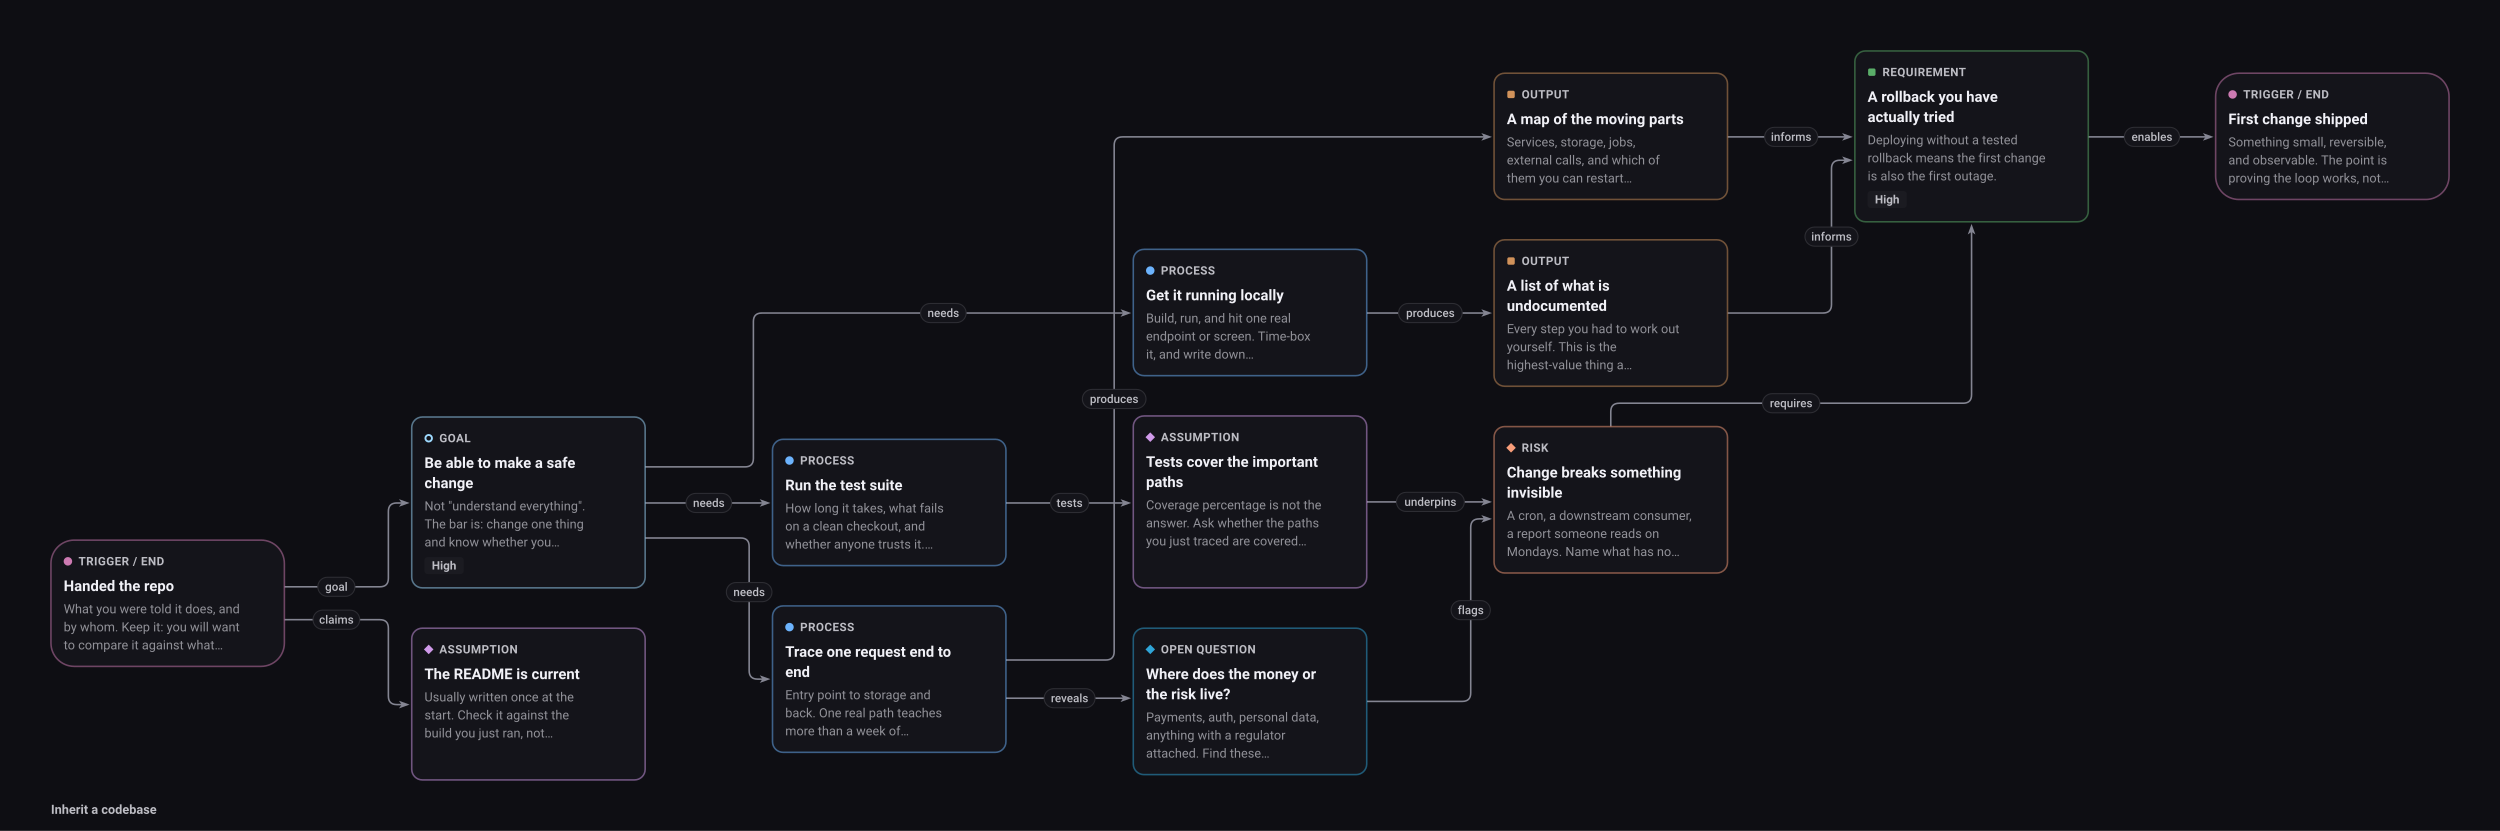
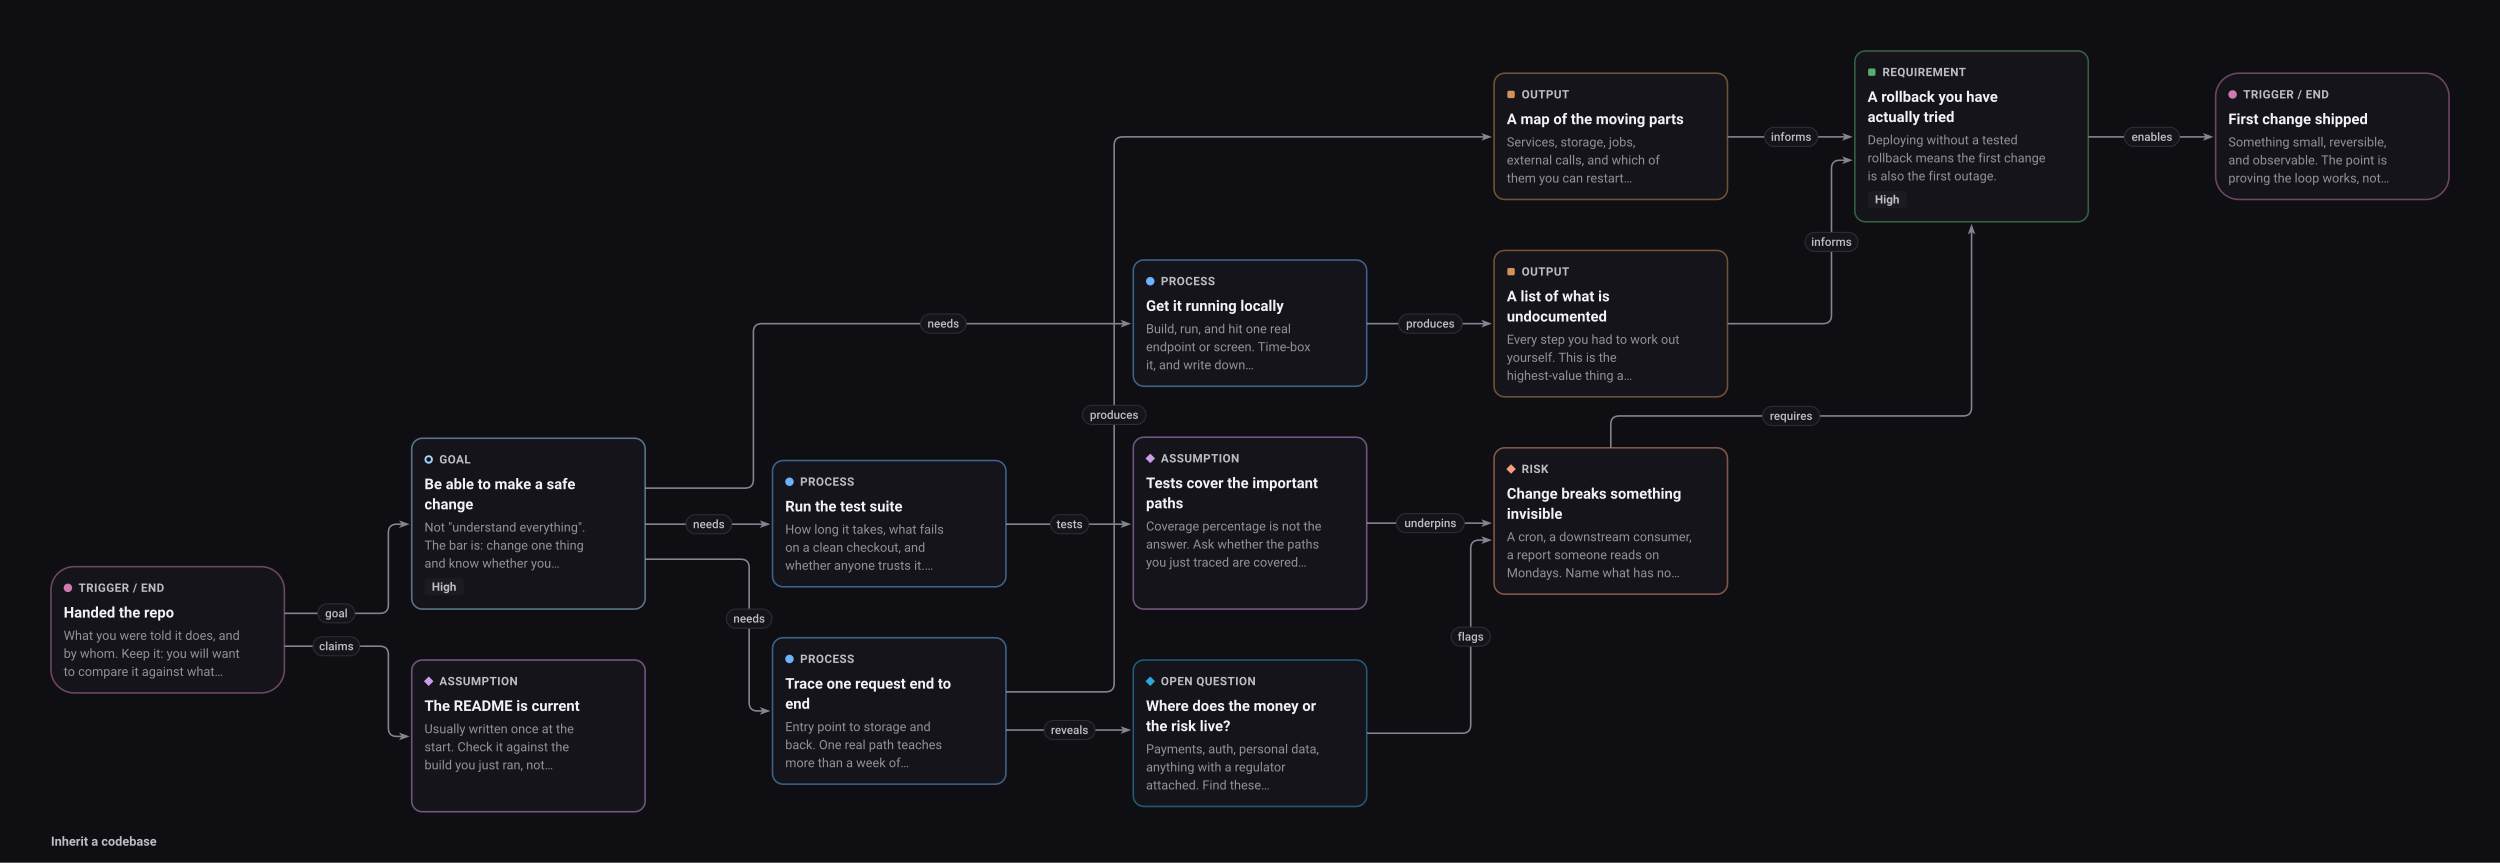
- <svg xmlns="http://www.w3.org/2000/svg" width="2356" height="783" viewBox="0 0 2356 783" font-family="Avenir Next, -apple-system, BlinkMacSystemFont, Segoe UI, Roboto, sans-serif">
+ <svg xmlns="http://www.w3.org/2000/svg" width="2356" height="813" viewBox="0 0 2356 813" font-family="Avenir Next, -apple-system, BlinkMacSystemFont, Segoe UI, Roboto, sans-serif">
  <defs>
    <marker id="ah-_23848592-100" viewBox="0 0 10 10" markerUnits="userSpaceOnUse" markerWidth="10" markerHeight="7.2" preserveAspectRatio="none" refX="6" refY="5" orient="auto-start-reverse">
      <polygon points="0,0 10,5 0,10 2.5,5" fill="#848592" />
    </marker>
  </defs>
-   <rect x="0" y="0" width="2356" height="783" fill="#0e0e13" />
-   <g transform="translate(48.0,509.0)">
-     <path d="M 220 44 L 310 44 Q 318 44 318 36 L 318 -27 Q 318 -35 326 -35 L 334 -35" fill="none" stroke="#848592" stroke-width="1.5" marker-end="url(#ah-_23848592-100)" />
-     <path d="M 560 -69 L 654 -69 Q 662 -69 662 -77 L 662 -206 Q 662 -214 670 -214 L 1014 -214" fill="none" stroke="#848592" stroke-width="1.5" marker-end="url(#ah-_23848592-100)" />
-     <path d="M 560 -35 L 674 -35" fill="none" stroke="#848592" stroke-width="1.5" marker-end="url(#ah-_23848592-100)" />
-     <path d="M 560 -2 L 650 -2 Q 658 -2 658 6 L 658 123 Q 658 131 666 131 L 674 131" fill="none" stroke="#848592" stroke-width="1.5" marker-end="url(#ah-_23848592-100)" />
-     <path d="M 900 149 L 1014 149" fill="none" stroke="#848592" stroke-width="1.5" marker-end="url(#ah-_23848592-100)" />
-     <path d="M 900 -35 L 1014 -35" fill="none" stroke="#848592" stroke-width="1.5" marker-end="url(#ah-_23848592-100)" />
-     <path d="M 220 75 L 310 75 Q 318 75 318 83 L 318 147 Q 318 155 326 155 L 334 155" fill="none" stroke="#848592" stroke-width="1.5" marker-end="url(#ah-_23848592-100)" />
-     <path d="M 1240 -214 L 1354 -214" fill="none" stroke="#848592" stroke-width="1.5" marker-end="url(#ah-_23848592-100)" />
-     <path d="M 900 113 L 994 113 Q 1002 113 1002 105 L 1002 -372 Q 1002 -380 1010 -380 L 1354 -380" fill="none" stroke="#848592" stroke-width="1.5" marker-end="url(#ah-_23848592-100)" />
-     <path d="M 1240 152 L 1330 152 Q 1338 152 1338 144 L 1338 -12 Q 1338 -20 1346 -20 L 1354 -20" fill="none" stroke="#848592" stroke-width="1.5" marker-end="url(#ah-_23848592-100)" />
-     <path d="M 1240 -36 L 1354 -36" fill="none" stroke="#848592" stroke-width="1.5" marker-end="url(#ah-_23848592-100)" />
-     <path d="M 1580 -380 L 1694 -380" fill="none" stroke="#848592" stroke-width="1.5" marker-end="url(#ah-_23848592-100)" />
-     <path d="M 1470 -107 L 1470 -121 Q 1470 -129 1478 -129 L 1802 -129 Q 1810 -129 1810 -137 L 1810 -294" fill="none" stroke="#848592" stroke-width="1.5" marker-end="url(#ah-_23848592-100)" />
-     <path d="M 1580 -214 L 1670 -214 Q 1678 -214 1678 -222 L 1678 -350 Q 1678 -358 1686 -358 L 1694 -358" fill="none" stroke="#848592" stroke-width="1.5" marker-end="url(#ah-_23848592-100)" />
-     <path d="M 1920 -380 L 2034 -380" fill="none" stroke="#848592" stroke-width="1.5" marker-end="url(#ah-_23848592-100)" />
+   <rect x="0" y="0" width="2356" height="813" fill="#0e0e13" />
+   <g transform="translate(48.0,534.0)">
+     <path d="M 220 44 L 310 44 Q 318 44 318 36 L 318 -32 Q 318 -40 326 -40 L 334 -40" fill="none" stroke="#848592" stroke-width="1.5" marker-end="url(#ah-_23848592-100)" />
+     <path d="M 560 -74 L 654 -74 Q 662 -74 662 -82 L 662 -221 Q 662 -229 670 -229 L 1014 -229" fill="none" stroke="#848592" stroke-width="1.5" marker-end="url(#ah-_23848592-100)" />
+     <path d="M 560 -40 L 674 -40" fill="none" stroke="#848592" stroke-width="1.5" marker-end="url(#ah-_23848592-100)" />
+     <path d="M 560 -7 L 650 -7 Q 658 -7 658 1 L 658 128 Q 658 136 666 136 L 674 136" fill="none" stroke="#848592" stroke-width="1.5" marker-end="url(#ah-_23848592-100)" />
+     <path d="M 900 154 L 1014 154" fill="none" stroke="#848592" stroke-width="1.5" marker-end="url(#ah-_23848592-100)" />
+     <path d="M 900 -40 L 1014 -40" fill="none" stroke="#848592" stroke-width="1.5" marker-end="url(#ah-_23848592-100)" />
+     <path d="M 220 75 L 310 75 Q 318 75 318 83 L 318 152 Q 318 160 326 160 L 334 160" fill="none" stroke="#848592" stroke-width="1.5" marker-end="url(#ah-_23848592-100)" />
+     <path d="M 1240 -229 L 1354 -229" fill="none" stroke="#848592" stroke-width="1.5" marker-end="url(#ah-_23848592-100)" />
+     <path d="M 900 118 L 994 118 Q 1002 118 1002 110 L 1002 -397 Q 1002 -405 1010 -405 L 1354 -405" fill="none" stroke="#848592" stroke-width="1.5" marker-end="url(#ah-_23848592-100)" />
+     <path d="M 1240 157 L 1330 157 Q 1338 157 1338 149 L 1338 -17 Q 1338 -25 1346 -25 L 1354 -25" fill="none" stroke="#848592" stroke-width="1.5" marker-end="url(#ah-_23848592-100)" />
+     <path d="M 1240 -41 L 1354 -41" fill="none" stroke="#848592" stroke-width="1.5" marker-end="url(#ah-_23848592-100)" />
+     <path d="M 1580 -405 L 1694 -405" fill="none" stroke="#848592" stroke-width="1.5" marker-end="url(#ah-_23848592-100)" />
+     <path d="M 1470 -112 L 1470 -134 Q 1470 -142 1478 -142 L 1802 -142 Q 1810 -142 1810 -150 L 1810 -319" fill="none" stroke="#848592" stroke-width="1.5" marker-end="url(#ah-_23848592-100)" />
+     <path d="M 1580 -229 L 1670 -229 Q 1678 -229 1678 -237 L 1678 -375 Q 1678 -383 1686 -383 L 1694 -383" fill="none" stroke="#848592" stroke-width="1.5" marker-end="url(#ah-_23848592-100)" />
+     <path d="M 1920 -405 L 2034 -405" fill="none" stroke="#848592" stroke-width="1.5" marker-end="url(#ah-_23848592-100)" />
    <rect x="251.5" y="35" width="35" height="18" rx="9" fill="#14141a" stroke="#2d2d33" stroke-width="1" />
    <text x="269" y="44" font-size="11" font-weight="500" text-anchor="middle" dominant-baseline="central" fill="#bdbdc4">goal</text>
-     <rect x="819.5" y="-223" width="43" height="18" rx="9" fill="#14141a" stroke="#2d2d33" stroke-width="1" />
-     <text x="841" y="-214" font-size="11" font-weight="500" text-anchor="middle" dominant-baseline="central" fill="#bdbdc4">needs</text>
-     <rect x="598.5" y="-44" width="43" height="18" rx="9" fill="#14141a" stroke="#2d2d33" stroke-width="1" />
-     <text x="620" y="-35" font-size="11" font-weight="500" text-anchor="middle" dominant-baseline="central" fill="#bdbdc4">needs</text>
+     <rect x="819.5" y="-238" width="43" height="18" rx="9" fill="#14141a" stroke="#2d2d33" stroke-width="1" />
+     <text x="841" y="-229" font-size="11" font-weight="500" text-anchor="middle" dominant-baseline="central" fill="#bdbdc4">needs</text>
+     <rect x="598.5" y="-49" width="43" height="18" rx="9" fill="#14141a" stroke="#2d2d33" stroke-width="1" />
+     <text x="620" y="-40" font-size="11" font-weight="500" text-anchor="middle" dominant-baseline="central" fill="#bdbdc4">needs</text>
    <rect x="636.5" y="40" width="43" height="18" rx="9" fill="#14141a" stroke="#2d2d33" stroke-width="1" />
    <text x="658" y="49" font-size="11" font-weight="500" text-anchor="middle" dominant-baseline="central" fill="#bdbdc4">needs</text>
-     <rect x="936" y="140" width="48" height="18" rx="9" fill="#14141a" stroke="#2d2d33" stroke-width="1" />
-     <text x="960" y="149" font-size="11" font-weight="500" text-anchor="middle" dominant-baseline="central" fill="#bdbdc4">reveals</text>
-     <rect x="942" y="-44" width="36" height="18" rx="9" fill="#14141a" stroke="#2d2d33" stroke-width="1" />
-     <text x="960" y="-35" font-size="11" font-weight="500" text-anchor="middle" dominant-baseline="central" fill="#bdbdc4">tests</text>
+     <rect x="936" y="145" width="48" height="18" rx="9" fill="#14141a" stroke="#2d2d33" stroke-width="1" />
+     <text x="960" y="154" font-size="11" font-weight="500" text-anchor="middle" dominant-baseline="central" fill="#bdbdc4">reveals</text>
+     <rect x="942" y="-49" width="36" height="18" rx="9" fill="#14141a" stroke="#2d2d33" stroke-width="1" />
+     <text x="960" y="-40" font-size="11" font-weight="500" text-anchor="middle" dominant-baseline="central" fill="#bdbdc4">tests</text>
    <rect x="247" y="66" width="44" height="18" rx="9" fill="#14141a" stroke="#2d2d33" stroke-width="1" />
    <text x="269" y="75" font-size="11" font-weight="500" text-anchor="middle" dominant-baseline="central" fill="#bdbdc4">claims</text>
-     <rect x="1270" y="-223" width="60" height="18" rx="9" fill="#14141a" stroke="#2d2d33" stroke-width="1" />
-     <text x="1300" y="-214" font-size="11" font-weight="500" text-anchor="middle" dominant-baseline="central" fill="#bdbdc4">produces</text>
-     <rect x="972" y="-142" width="60" height="18" rx="9" fill="#14141a" stroke="#2d2d33" stroke-width="1" />
-     <text x="1002" y="-133" font-size="11" font-weight="500" text-anchor="middle" dominant-baseline="central" fill="#bdbdc4">produces</text>
+     <rect x="1270" y="-238" width="60" height="18" rx="9" fill="#14141a" stroke="#2d2d33" stroke-width="1" />
+     <text x="1300" y="-229" font-size="11" font-weight="500" text-anchor="middle" dominant-baseline="central" fill="#bdbdc4">produces</text>
+     <rect x="972" y="-152" width="60" height="18" rx="9" fill="#14141a" stroke="#2d2d33" stroke-width="1" />
+     <text x="1002" y="-143" font-size="11" font-weight="500" text-anchor="middle" dominant-baseline="central" fill="#bdbdc4">produces</text>
    <rect x="1319.5" y="57" width="37" height="18" rx="9" fill="#14141a" stroke="#2d2d33" stroke-width="1" />
    <text x="1338" y="66" font-size="11" font-weight="500" text-anchor="middle" dominant-baseline="central" fill="#bdbdc4">flags</text>
-     <rect x="1268" y="-45" width="64" height="18" rx="9" fill="#14141a" stroke="#2d2d33" stroke-width="1" />
-     <text x="1300" y="-36" font-size="11" font-weight="500" text-anchor="middle" dominant-baseline="central" fill="#bdbdc4">underpins</text>
-     <rect x="1615" y="-389" width="50" height="18" rx="9" fill="#14141a" stroke="#2d2d33" stroke-width="1" />
-     <text x="1640" y="-380" font-size="11" font-weight="500" text-anchor="middle" dominant-baseline="central" fill="#bdbdc4">informs</text>
-     <rect x="1613" y="-138" width="54" height="18" rx="9" fill="#14141a" stroke="#2d2d33" stroke-width="1" />
-     <text x="1640" y="-129" font-size="11" font-weight="500" text-anchor="middle" dominant-baseline="central" fill="#bdbdc4">requires</text>
-     <rect x="1653" y="-295" width="50" height="18" rx="9" fill="#14141a" stroke="#2d2d33" stroke-width="1" />
-     <text x="1678" y="-286" font-size="11" font-weight="500" text-anchor="middle" dominant-baseline="central" fill="#bdbdc4">informs</text>
-     <rect x="1954" y="-389" width="52" height="18" rx="9" fill="#14141a" stroke="#2d2d33" stroke-width="1" />
-     <text x="1980" y="-380" font-size="11" font-weight="500" text-anchor="middle" dominant-baseline="central" fill="#bdbdc4">enables</text>
+     <rect x="1268" y="-50" width="64" height="18" rx="9" fill="#14141a" stroke="#2d2d33" stroke-width="1" />
+     <text x="1300" y="-41" font-size="11" font-weight="500" text-anchor="middle" dominant-baseline="central" fill="#bdbdc4">underpins</text>
+     <rect x="1615" y="-414" width="50" height="18" rx="9" fill="#14141a" stroke="#2d2d33" stroke-width="1" />
+     <text x="1640" y="-405" font-size="11" font-weight="500" text-anchor="middle" dominant-baseline="central" fill="#bdbdc4">informs</text>
+     <rect x="1613" y="-151" width="54" height="18" rx="9" fill="#14141a" stroke="#2d2d33" stroke-width="1" />
+     <text x="1640" y="-142" font-size="11" font-weight="500" text-anchor="middle" dominant-baseline="central" fill="#bdbdc4">requires</text>
+     <rect x="1653" y="-315" width="50" height="18" rx="9" fill="#14141a" stroke="#2d2d33" stroke-width="1" />
+     <text x="1678" y="-306" font-size="11" font-weight="500" text-anchor="middle" dominant-baseline="central" fill="#bdbdc4">informs</text>
+     <rect x="1954" y="-414" width="52" height="18" rx="9" fill="#14141a" stroke="#2d2d33" stroke-width="1" />
+     <text x="1980" y="-405" font-size="11" font-weight="500" text-anchor="middle" dominant-baseline="central" fill="#bdbdc4">enables</text>
    <g>
      <rect x="0.0" y="0.0" width="220" height="119" rx="22" fill="#14141a" stroke="#cd7ab2" stroke-opacity="0.5" stroke-width="1.5" />
      <circle class="type-dot" data-shape="dot" cx="16.0" cy="20.0" r="4" fill="#cd7ab2" />
      <text x="26.0" y="20.0" font-size="11" font-weight="600" letter-spacing="0.4" dominant-baseline="central" fill="#bdbdc4">TRIGGER / END</text>
      <text x="12.0" y="48.0" font-size="14" font-weight="600" fill="#f1f1f7">Handed the repo</text>
      <text x="12.0" y="69.0" font-size="12" fill="#919198">What you were told it does, and</text>
      <text x="12.0" y="86.0" font-size="12" fill="#919198">by whom. Keep it: you will want</text>
      <text x="12.0" y="103.0" font-size="12" fill="#919198">to compare it against what…</text>
    </g>
    <g>
-       <rect x="340.0" y="-116.0" width="220" height="161" rx="10" fill="#14141a" stroke="#9edaff" stroke-opacity="0.5" stroke-width="1.5" />
-       <circle class="type-dot" data-shape="ring" cx="356.0" cy="-96.0" r="3.1" fill="none" stroke="#9edaff" stroke-width="1.8" />
-       <text x="366.0" y="-96.0" font-size="11" font-weight="600" letter-spacing="0.4" dominant-baseline="central" fill="#bdbdc4">GOAL</text>
-       <text x="352.0" y="-68.0" font-size="14" font-weight="600" fill="#f1f1f7">Be able to make a safe</text>
-       <text x="352.0" y="-49.0" font-size="14" font-weight="600" fill="#f1f1f7">change</text>
-       <text x="352.0" y="-28.0" font-size="12" fill="#919198">Not "understand everything".</text>
-       <text x="352.0" y="-11.0" font-size="12" fill="#919198">The bar is: change one thing</text>
-       <text x="352.0" y="6.0" font-size="12" fill="#919198">and know whether you…</text>
-       <rect x="352.0" y="16.0" width="37" height="16" rx="3" fill="#1b1b21" />
-       <text x="370.5" y="24.0" font-size="11" font-weight="600" text-anchor="middle" dominant-baseline="central" fill="#bdbdc4">High</text>
+       <rect x="340.0" y="-121.0" width="220" height="161" rx="10" fill="#14141a" stroke="#9edaff" stroke-opacity="0.5" stroke-width="1.5" />
+       <circle class="type-dot" data-shape="ring" cx="356.0" cy="-101.0" r="3.1" fill="none" stroke="#9edaff" stroke-width="1.8" />
+       <text x="366.0" y="-101.0" font-size="11" font-weight="600" letter-spacing="0.4" dominant-baseline="central" fill="#bdbdc4">GOAL</text>
+       <text x="352.0" y="-73.0" font-size="14" font-weight="600" fill="#f1f1f7">Be able to make a safe</text>
+       <text x="352.0" y="-54.0" font-size="14" font-weight="600" fill="#f1f1f7">change</text>
+       <text x="352.0" y="-33.0" font-size="12" fill="#919198">Not "understand everything".</text>
+       <text x="352.0" y="-16.0" font-size="12" fill="#919198">The bar is: change one thing</text>
+       <text x="352.0" y="1.0" font-size="12" fill="#919198">and know whether you…</text>
+       <rect x="352.0" y="11.0" width="37" height="16" rx="3" fill="#1b1b21" />
+       <text x="370.5" y="19.0" font-size="11" font-weight="600" text-anchor="middle" dominant-baseline="central" fill="#bdbdc4">High</text>
    </g>
    <g>
-       <rect x="1020.0" y="-274.0" width="220" height="119" rx="10" fill="#14141a" stroke="#6cb3fd" stroke-opacity="0.5" stroke-width="1.5" />
-       <circle class="type-dot" data-shape="dot" cx="1036.0" cy="-254.0" r="4" fill="#6cb3fd" />
-       <text x="1046.0" y="-254.0" font-size="11" font-weight="600" letter-spacing="0.4" dominant-baseline="central" fill="#bdbdc4">PROCESS</text>
-       <text x="1032.0" y="-226.0" font-size="14" font-weight="600" fill="#f1f1f7">Get it running locally</text>
-       <text x="1032.0" y="-205.0" font-size="12" fill="#919198">Build, run, and hit one real</text>
-       <text x="1032.0" y="-188.0" font-size="12" fill="#919198">endpoint or screen. Time-box</text>
-       <text x="1032.0" y="-171.0" font-size="12" fill="#919198">it, and write down…</text>
+       <rect x="1020.0" y="-289.0" width="220" height="119" rx="10" fill="#14141a" stroke="#6cb3fd" stroke-opacity="0.5" stroke-width="1.5" />
+       <circle class="type-dot" data-shape="dot" cx="1036.0" cy="-269.0" r="4" fill="#6cb3fd" />
+       <text x="1046.0" y="-269.0" font-size="11" font-weight="600" letter-spacing="0.4" dominant-baseline="central" fill="#bdbdc4">PROCESS</text>
+       <text x="1032.0" y="-241.0" font-size="14" font-weight="600" fill="#f1f1f7">Get it running locally</text>
+       <text x="1032.0" y="-220.0" font-size="12" fill="#919198">Build, run, and hit one real</text>
+       <text x="1032.0" y="-203.0" font-size="12" fill="#919198">endpoint or screen. Time-box</text>
+       <text x="1032.0" y="-186.0" font-size="12" fill="#919198">it, and write down…</text>
    </g>
    <g>
-       <rect x="680.0" y="-95.0" width="220" height="119" rx="10" fill="#14141a" stroke="#6cb3fd" stroke-opacity="0.5" stroke-width="1.5" />
-       <circle class="type-dot" data-shape="dot" cx="696.0" cy="-75.0" r="4" fill="#6cb3fd" />
-       <text x="706.0" y="-75.0" font-size="11" font-weight="600" letter-spacing="0.4" dominant-baseline="central" fill="#bdbdc4">PROCESS</text>
-       <text x="692.0" y="-47.0" font-size="14" font-weight="600" fill="#f1f1f7">Run the test suite</text>
-       <text x="692.0" y="-26.0" font-size="12" fill="#919198">How long it takes, what fails</text>
-       <text x="692.0" y="-9.0" font-size="12" fill="#919198">on a clean checkout, and</text>
-       <text x="692.0" y="8.0" font-size="12" fill="#919198">whether anyone trusts it.…</text>
+       <rect x="680.0" y="-100.0" width="220" height="119" rx="10" fill="#14141a" stroke="#6cb3fd" stroke-opacity="0.5" stroke-width="1.5" />
+       <circle class="type-dot" data-shape="dot" cx="696.0" cy="-80.0" r="4" fill="#6cb3fd" />
+       <text x="706.0" y="-80.0" font-size="11" font-weight="600" letter-spacing="0.4" dominant-baseline="central" fill="#bdbdc4">PROCESS</text>
+       <text x="692.0" y="-52.0" font-size="14" font-weight="600" fill="#f1f1f7">Run the test suite</text>
+       <text x="692.0" y="-31.0" font-size="12" fill="#919198">How long it takes, what fails</text>
+       <text x="692.0" y="-14.0" font-size="12" fill="#919198">on a clean checkout, and</text>
+       <text x="692.0" y="3.0" font-size="12" fill="#919198">whether anyone trusts it.…</text>
    </g>
    <g>
-       <rect x="680.0" y="62.0" width="220" height="138" rx="10" fill="#14141a" stroke="#6cb3fd" stroke-opacity="0.5" stroke-width="1.5" />
-       <circle class="type-dot" data-shape="dot" cx="696.0" cy="82.0" r="4" fill="#6cb3fd" />
-       <text x="706.0" y="82.0" font-size="11" font-weight="600" letter-spacing="0.4" dominant-baseline="central" fill="#bdbdc4">PROCESS</text>
-       <text x="692.0" y="110.0" font-size="14" font-weight="600" fill="#f1f1f7">Trace one request end to</text>
-       <text x="692.0" y="129.0" font-size="14" font-weight="600" fill="#f1f1f7">end</text>
-       <text x="692.0" y="150.0" font-size="12" fill="#919198">Entry point to storage and</text>
-       <text x="692.0" y="167.0" font-size="12" fill="#919198">back. One real path teaches</text>
-       <text x="692.0" y="184.0" font-size="12" fill="#919198">more than a week of…</text>
+       <rect x="680.0" y="67.0" width="220" height="138" rx="10" fill="#14141a" stroke="#6cb3fd" stroke-opacity="0.5" stroke-width="1.5" />
+       <circle class="type-dot" data-shape="dot" cx="696.0" cy="87.0" r="4" fill="#6cb3fd" />
+       <text x="706.0" y="87.0" font-size="11" font-weight="600" letter-spacing="0.4" dominant-baseline="central" fill="#bdbdc4">PROCESS</text>
+       <text x="692.0" y="115.0" font-size="14" font-weight="600" fill="#f1f1f7">Trace one request end to</text>
+       <text x="692.0" y="134.0" font-size="14" font-weight="600" fill="#f1f1f7">end</text>
+       <text x="692.0" y="155.0" font-size="12" fill="#919198">Entry point to storage and</text>
+       <text x="692.0" y="172.0" font-size="12" fill="#919198">back. One real path teaches</text>
+       <text x="692.0" y="189.0" font-size="12" fill="#919198">more than a week of…</text>
    </g>
    <g>
-       <rect x="1020.0" y="83.0" width="220" height="138" rx="10" fill="#14141a" stroke="#2fa5d8" stroke-opacity="0.5" stroke-width="1.5" />
-       <path class="type-dot" data-shape="diamond" d="M 1036.0 98.5 L 1040.5 103.0 L 1036.0 107.5 L 1031.5 103.0 Z" fill="#2fa5d8" />
-       <text x="1046.0" y="103.0" font-size="11" font-weight="600" letter-spacing="0.4" dominant-baseline="central" fill="#bdbdc4">OPEN QUESTION</text>
-       <text x="1032.0" y="131.0" font-size="14" font-weight="600" fill="#f1f1f7">Where does the money or</text>
-       <text x="1032.0" y="150.0" font-size="14" font-weight="600" fill="#f1f1f7">the risk live?</text>
-       <text x="1032.0" y="171.0" font-size="12" fill="#919198">Payments, auth, personal data,</text>
-       <text x="1032.0" y="188.0" font-size="12" fill="#919198">anything with a regulator</text>
-       <text x="1032.0" y="205.0" font-size="12" fill="#919198">attached. Find these…</text>
+       <rect x="1020.0" y="88.0" width="220" height="138" rx="10" fill="#14141a" stroke="#2fa5d8" stroke-opacity="0.5" stroke-width="1.5" />
+       <path class="type-dot" data-shape="diamond" d="M 1036.0 103.5 L 1040.5 108.0 L 1036.0 112.5 L 1031.5 108.0 Z" fill="#2fa5d8" />
+       <text x="1046.0" y="108.0" font-size="11" font-weight="600" letter-spacing="0.4" dominant-baseline="central" fill="#bdbdc4">OPEN QUESTION</text>
+       <text x="1032.0" y="136.0" font-size="14" font-weight="600" fill="#f1f1f7">Where does the money or</text>
+       <text x="1032.0" y="155.0" font-size="14" font-weight="600" fill="#f1f1f7">the risk live?</text>
+       <text x="1032.0" y="176.0" font-size="12" fill="#919198">Payments, auth, personal data,</text>
+       <text x="1032.0" y="193.0" font-size="12" fill="#919198">anything with a regulator</text>
+       <text x="1032.0" y="210.0" font-size="12" fill="#919198">attached. Find these…</text>
    </g>
    <g>
-       <rect x="340.0" y="83.0" width="220" height="143" rx="10" fill="#14141a" stroke="#d09aea" stroke-opacity="0.5" stroke-width="1.5" />
-       <path class="type-dot" data-shape="diamond" d="M 356.0 98.5 L 360.5 103.0 L 356.0 107.5 L 351.5 103.0 Z" fill="#d09aea" />
-       <text x="366.0" y="103.0" font-size="11" font-weight="600" letter-spacing="0.4" dominant-baseline="central" fill="#bdbdc4">ASSUMPTION</text>
-       <text x="352.0" y="131.0" font-size="14" font-weight="600" fill="#f1f1f7">The README is current</text>
-       <text x="352.0" y="152.0" font-size="12" fill="#919198">Usually written once at the</text>
-       <text x="352.0" y="169.0" font-size="12" fill="#919198">start. Check it against the</text>
-       <text x="352.0" y="186.0" font-size="12" fill="#919198">build you just ran, not…</text>
+       <rect x="340.0" y="88.0" width="220" height="143" rx="10" fill="#14141a" stroke="#d09aea" stroke-opacity="0.5" stroke-width="1.5" />
+       <path class="type-dot" data-shape="diamond" d="M 356.0 103.5 L 360.5 108.0 L 356.0 112.5 L 351.5 108.0 Z" fill="#d09aea" />
+       <text x="366.0" y="108.0" font-size="11" font-weight="600" letter-spacing="0.4" dominant-baseline="central" fill="#bdbdc4">ASSUMPTION</text>
+       <text x="352.0" y="136.0" font-size="14" font-weight="600" fill="#f1f1f7">The README is current</text>
+       <text x="352.0" y="157.0" font-size="12" fill="#919198">Usually written once at the</text>
+       <text x="352.0" y="174.0" font-size="12" fill="#919198">start. Check it against the</text>
+       <text x="352.0" y="191.0" font-size="12" fill="#919198">build you just ran, not…</text>
    </g>
    <g>
-       <rect x="1020.0" y="-117.0" width="220" height="162" rx="10" fill="#14141a" stroke="#d09aea" stroke-opacity="0.5" stroke-width="1.5" />
-       <path class="type-dot" data-shape="diamond" d="M 1036.0 -101.5 L 1040.5 -97.0 L 1036.0 -92.5 L 1031.5 -97.0 Z" fill="#d09aea" />
-       <text x="1046.0" y="-97.0" font-size="11" font-weight="600" letter-spacing="0.4" dominant-baseline="central" fill="#bdbdc4">ASSUMPTION</text>
-       <text x="1032.0" y="-69.0" font-size="14" font-weight="600" fill="#f1f1f7">Tests cover the important</text>
-       <text x="1032.0" y="-50.0" font-size="14" font-weight="600" fill="#f1f1f7">paths</text>
-       <text x="1032.0" y="-29.0" font-size="12" fill="#919198">Coverage percentage is not the</text>
-       <text x="1032.0" y="-12.0" font-size="12" fill="#919198">answer. Ask whether the paths</text>
-       <text x="1032.0" y="5.0" font-size="12" fill="#919198">you just traced are covered…</text>
+       <rect x="1020.0" y="-122.0" width="220" height="162" rx="10" fill="#14141a" stroke="#d09aea" stroke-opacity="0.5" stroke-width="1.5" />
+       <path class="type-dot" data-shape="diamond" d="M 1036.0 -106.5 L 1040.5 -102.0 L 1036.0 -97.5 L 1031.5 -102.0 Z" fill="#d09aea" />
+       <text x="1046.0" y="-102.0" font-size="11" font-weight="600" letter-spacing="0.4" dominant-baseline="central" fill="#bdbdc4">ASSUMPTION</text>
+       <text x="1032.0" y="-74.0" font-size="14" font-weight="600" fill="#f1f1f7">Tests cover the important</text>
+       <text x="1032.0" y="-55.0" font-size="14" font-weight="600" fill="#f1f1f7">paths</text>
+       <text x="1032.0" y="-34.0" font-size="12" fill="#919198">Coverage percentage is not the</text>
+       <text x="1032.0" y="-17.0" font-size="12" fill="#919198">answer. Ask whether the paths</text>
+       <text x="1032.0" y="0.0" font-size="12" fill="#919198">you just traced are covered…</text>
    </g>
    <g>
-       <rect x="1360.0" y="-440.0" width="220" height="119" rx="10" fill="#14141a" stroke="#d1925a" stroke-opacity="0.5" stroke-width="1.5" />
-       <rect class="type-dot" data-shape="square" x="1372.5" y="-423.5" width="7" height="7" rx="1.5" fill="#d1925a" />
-       <text x="1386.0" y="-420.0" font-size="11" font-weight="600" letter-spacing="0.4" dominant-baseline="central" fill="#bdbdc4">OUTPUT</text>
-       <text x="1372.0" y="-392.0" font-size="14" font-weight="600" fill="#f1f1f7">A map of the moving parts</text>
-       <text x="1372.0" y="-371.0" font-size="12" fill="#919198">Services, storage, jobs,</text>
-       <text x="1372.0" y="-354.0" font-size="12" fill="#919198">external calls, and which of</text>
-       <text x="1372.0" y="-337.0" font-size="12" fill="#919198">them you can restart…</text>
+       <rect x="1360.0" y="-465.0" width="220" height="119" rx="10" fill="#14141a" stroke="#d1925a" stroke-opacity="0.5" stroke-width="1.5" />
+       <rect class="type-dot" data-shape="square" x="1372.5" y="-448.5" width="7" height="7" rx="1.5" fill="#d1925a" />
+       <text x="1386.0" y="-445.0" font-size="11" font-weight="600" letter-spacing="0.4" dominant-baseline="central" fill="#bdbdc4">OUTPUT</text>
+       <text x="1372.0" y="-417.0" font-size="14" font-weight="600" fill="#f1f1f7">A map of the moving parts</text>
+       <text x="1372.0" y="-396.0" font-size="12" fill="#919198">Services, storage, jobs,</text>
+       <text x="1372.0" y="-379.0" font-size="12" fill="#919198">external calls, and which of</text>
+       <text x="1372.0" y="-362.0" font-size="12" fill="#919198">them you can restart…</text>
    </g>
    <g>
-       <rect x="1360.0" y="-283.0" width="220" height="138" rx="10" fill="#14141a" stroke="#d1925a" stroke-opacity="0.5" stroke-width="1.5" />
-       <rect class="type-dot" data-shape="square" x="1372.5" y="-266.5" width="7" height="7" rx="1.5" fill="#d1925a" />
-       <text x="1386.0" y="-263.0" font-size="11" font-weight="600" letter-spacing="0.4" dominant-baseline="central" fill="#bdbdc4">OUTPUT</text>
-       <text x="1372.0" y="-235.0" font-size="14" font-weight="600" fill="#f1f1f7">A list of what is</text>
-       <text x="1372.0" y="-216.0" font-size="14" font-weight="600" fill="#f1f1f7">undocumented</text>
-       <text x="1372.0" y="-195.0" font-size="12" fill="#919198">Every step you had to work out</text>
-       <text x="1372.0" y="-178.0" font-size="12" fill="#919198">yourself. This is the</text>
-       <text x="1372.0" y="-161.0" font-size="12" fill="#919198">highest-value thing a…</text>
+       <rect x="1360.0" y="-298.0" width="220" height="138" rx="10" fill="#14141a" stroke="#d1925a" stroke-opacity="0.5" stroke-width="1.5" />
+       <rect class="type-dot" data-shape="square" x="1372.5" y="-281.5" width="7" height="7" rx="1.5" fill="#d1925a" />
+       <text x="1386.0" y="-278.0" font-size="11" font-weight="600" letter-spacing="0.4" dominant-baseline="central" fill="#bdbdc4">OUTPUT</text>
+       <text x="1372.0" y="-250.0" font-size="14" font-weight="600" fill="#f1f1f7">A list of what is</text>
+       <text x="1372.0" y="-231.0" font-size="14" font-weight="600" fill="#f1f1f7">undocumented</text>
+       <text x="1372.0" y="-210.0" font-size="12" fill="#919198">Every step you had to work out</text>
+       <text x="1372.0" y="-193.0" font-size="12" fill="#919198">yourself. This is the</text>
+       <text x="1372.0" y="-176.0" font-size="12" fill="#919198">highest-value thing a…</text>
    </g>
    <g>
-       <rect x="1360.0" y="-107.0" width="220" height="138" rx="10" fill="#14141a" stroke="#f89d79" stroke-opacity="0.5" stroke-width="1.5" />
-       <path class="type-dot" data-shape="diamond" d="M 1376.0 -91.5 L 1380.5 -87.0 L 1376.0 -82.5 L 1371.5 -87.0 Z" fill="#f89d79" />
-       <text x="1386.0" y="-87.0" font-size="11" font-weight="600" letter-spacing="0.4" dominant-baseline="central" fill="#bdbdc4">RISK</text>
-       <text x="1372.0" y="-59.0" font-size="14" font-weight="600" fill="#f1f1f7">Change breaks something</text>
-       <text x="1372.0" y="-40.0" font-size="14" font-weight="600" fill="#f1f1f7">invisible</text>
-       <text x="1372.0" y="-19.0" font-size="12" fill="#919198">A cron, a downstream consumer,</text>
-       <text x="1372.0" y="-2.0" font-size="12" fill="#919198">a report someone reads on</text>
-       <text x="1372.0" y="15.0" font-size="12" fill="#919198">Mondays. Name what has no…</text>
+       <rect x="1360.0" y="-112.0" width="220" height="138" rx="10" fill="#14141a" stroke="#f89d79" stroke-opacity="0.5" stroke-width="1.5" />
+       <path class="type-dot" data-shape="diamond" d="M 1376.0 -96.5 L 1380.5 -92.0 L 1376.0 -87.5 L 1371.5 -92.0 Z" fill="#f89d79" />
+       <text x="1386.0" y="-92.0" font-size="11" font-weight="600" letter-spacing="0.4" dominant-baseline="central" fill="#bdbdc4">RISK</text>
+       <text x="1372.0" y="-64.0" font-size="14" font-weight="600" fill="#f1f1f7">Change breaks something</text>
+       <text x="1372.0" y="-45.0" font-size="14" font-weight="600" fill="#f1f1f7">invisible</text>
+       <text x="1372.0" y="-24.0" font-size="12" fill="#919198">A cron, a downstream consumer,</text>
+       <text x="1372.0" y="-7.0" font-size="12" fill="#919198">a report someone reads on</text>
+       <text x="1372.0" y="10.0" font-size="12" fill="#919198">Mondays. Name what has no…</text>
    </g>
    <g>
-       <rect x="1700.0" y="-461.0" width="220" height="161" rx="10" fill="#14141a" stroke="#5aae69" stroke-opacity="0.5" stroke-width="1.5" />
-       <rect class="type-dot" data-shape="square" x="1712.5" y="-444.5" width="7" height="7" rx="1.5" fill="#5aae69" />
-       <text x="1726.0" y="-441.0" font-size="11" font-weight="600" letter-spacing="0.4" dominant-baseline="central" fill="#bdbdc4">REQUIREMENT</text>
-       <text x="1712.0" y="-413.0" font-size="14" font-weight="600" fill="#f1f1f7">A rollback you have</text>
-       <text x="1712.0" y="-394.0" font-size="14" font-weight="600" fill="#f1f1f7">actually tried</text>
-       <text x="1712.0" y="-373.0" font-size="12" fill="#919198">Deploying without a tested</text>
-       <text x="1712.0" y="-356.0" font-size="12" fill="#919198">rollback means the first change</text>
-       <text x="1712.0" y="-339.0" font-size="12" fill="#919198">is also the first outage.</text>
-       <rect x="1712.0" y="-329.0" width="37" height="16" rx="3" fill="#1b1b21" />
-       <text x="1730.5" y="-321.0" font-size="11" font-weight="600" text-anchor="middle" dominant-baseline="central" fill="#bdbdc4">High</text>
+       <rect x="1700.0" y="-486.0" width="220" height="161" rx="10" fill="#14141a" stroke="#5aae69" stroke-opacity="0.5" stroke-width="1.5" />
+       <rect class="type-dot" data-shape="square" x="1712.5" y="-469.5" width="7" height="7" rx="1.5" fill="#5aae69" />
+       <text x="1726.0" y="-466.0" font-size="11" font-weight="600" letter-spacing="0.4" dominant-baseline="central" fill="#bdbdc4">REQUIREMENT</text>
+       <text x="1712.0" y="-438.0" font-size="14" font-weight="600" fill="#f1f1f7">A rollback you have</text>
+       <text x="1712.0" y="-419.0" font-size="14" font-weight="600" fill="#f1f1f7">actually tried</text>
+       <text x="1712.0" y="-398.0" font-size="12" fill="#919198">Deploying without a tested</text>
+       <text x="1712.0" y="-381.0" font-size="12" fill="#919198">rollback means the first change</text>
+       <text x="1712.0" y="-364.0" font-size="12" fill="#919198">is also the first outage.</text>
+       <rect x="1712.0" y="-354.0" width="37" height="16" rx="3" fill="#1b1b21" />
+       <text x="1730.5" y="-346.0" font-size="11" font-weight="600" text-anchor="middle" dominant-baseline="central" fill="#bdbdc4">High</text>
    </g>
    <g>
-       <rect x="2040.0" y="-440.0" width="220" height="119" rx="22" fill="#14141a" stroke="#cd7ab2" stroke-opacity="0.5" stroke-width="1.5" />
-       <circle class="type-dot" data-shape="dot" cx="2056.0" cy="-420.0" r="4" fill="#cd7ab2" />
-       <text x="2066.0" y="-420.0" font-size="11" font-weight="600" letter-spacing="0.4" dominant-baseline="central" fill="#bdbdc4">TRIGGER / END</text>
-       <text x="2052.0" y="-392.0" font-size="14" font-weight="600" fill="#f1f1f7">First change shipped</text>
-       <text x="2052.0" y="-371.0" font-size="12" fill="#919198">Something small, reversible,</text>
-       <text x="2052.0" y="-354.0" font-size="12" fill="#919198">and observable. The point is</text>
-       <text x="2052.0" y="-337.0" font-size="12" fill="#919198">proving the loop works, not…</text>
+       <rect x="2040.0" y="-465.0" width="220" height="119" rx="22" fill="#14141a" stroke="#cd7ab2" stroke-opacity="0.5" stroke-width="1.5" />
+       <circle class="type-dot" data-shape="dot" cx="2056.0" cy="-445.0" r="4" fill="#cd7ab2" />
+       <text x="2066.0" y="-445.0" font-size="11" font-weight="600" letter-spacing="0.4" dominant-baseline="central" fill="#bdbdc4">TRIGGER / END</text>
+       <text x="2052.0" y="-417.0" font-size="14" font-weight="600" fill="#f1f1f7">First change shipped</text>
+       <text x="2052.0" y="-396.0" font-size="12" fill="#919198">Something small, reversible,</text>
+       <text x="2052.0" y="-379.0" font-size="12" fill="#919198">and observable. The point is</text>
+       <text x="2052.0" y="-362.0" font-size="12" fill="#919198">proving the loop works, not…</text>
    </g>
  </g>
-   <text x="48" y="767" font-size="12" font-weight="600" fill="#bdbdc4">Inherit a codebase</text>
+   <text x="48" y="797" font-size="12" font-weight="600" fill="#bdbdc4">Inherit a codebase</text>
</svg>
